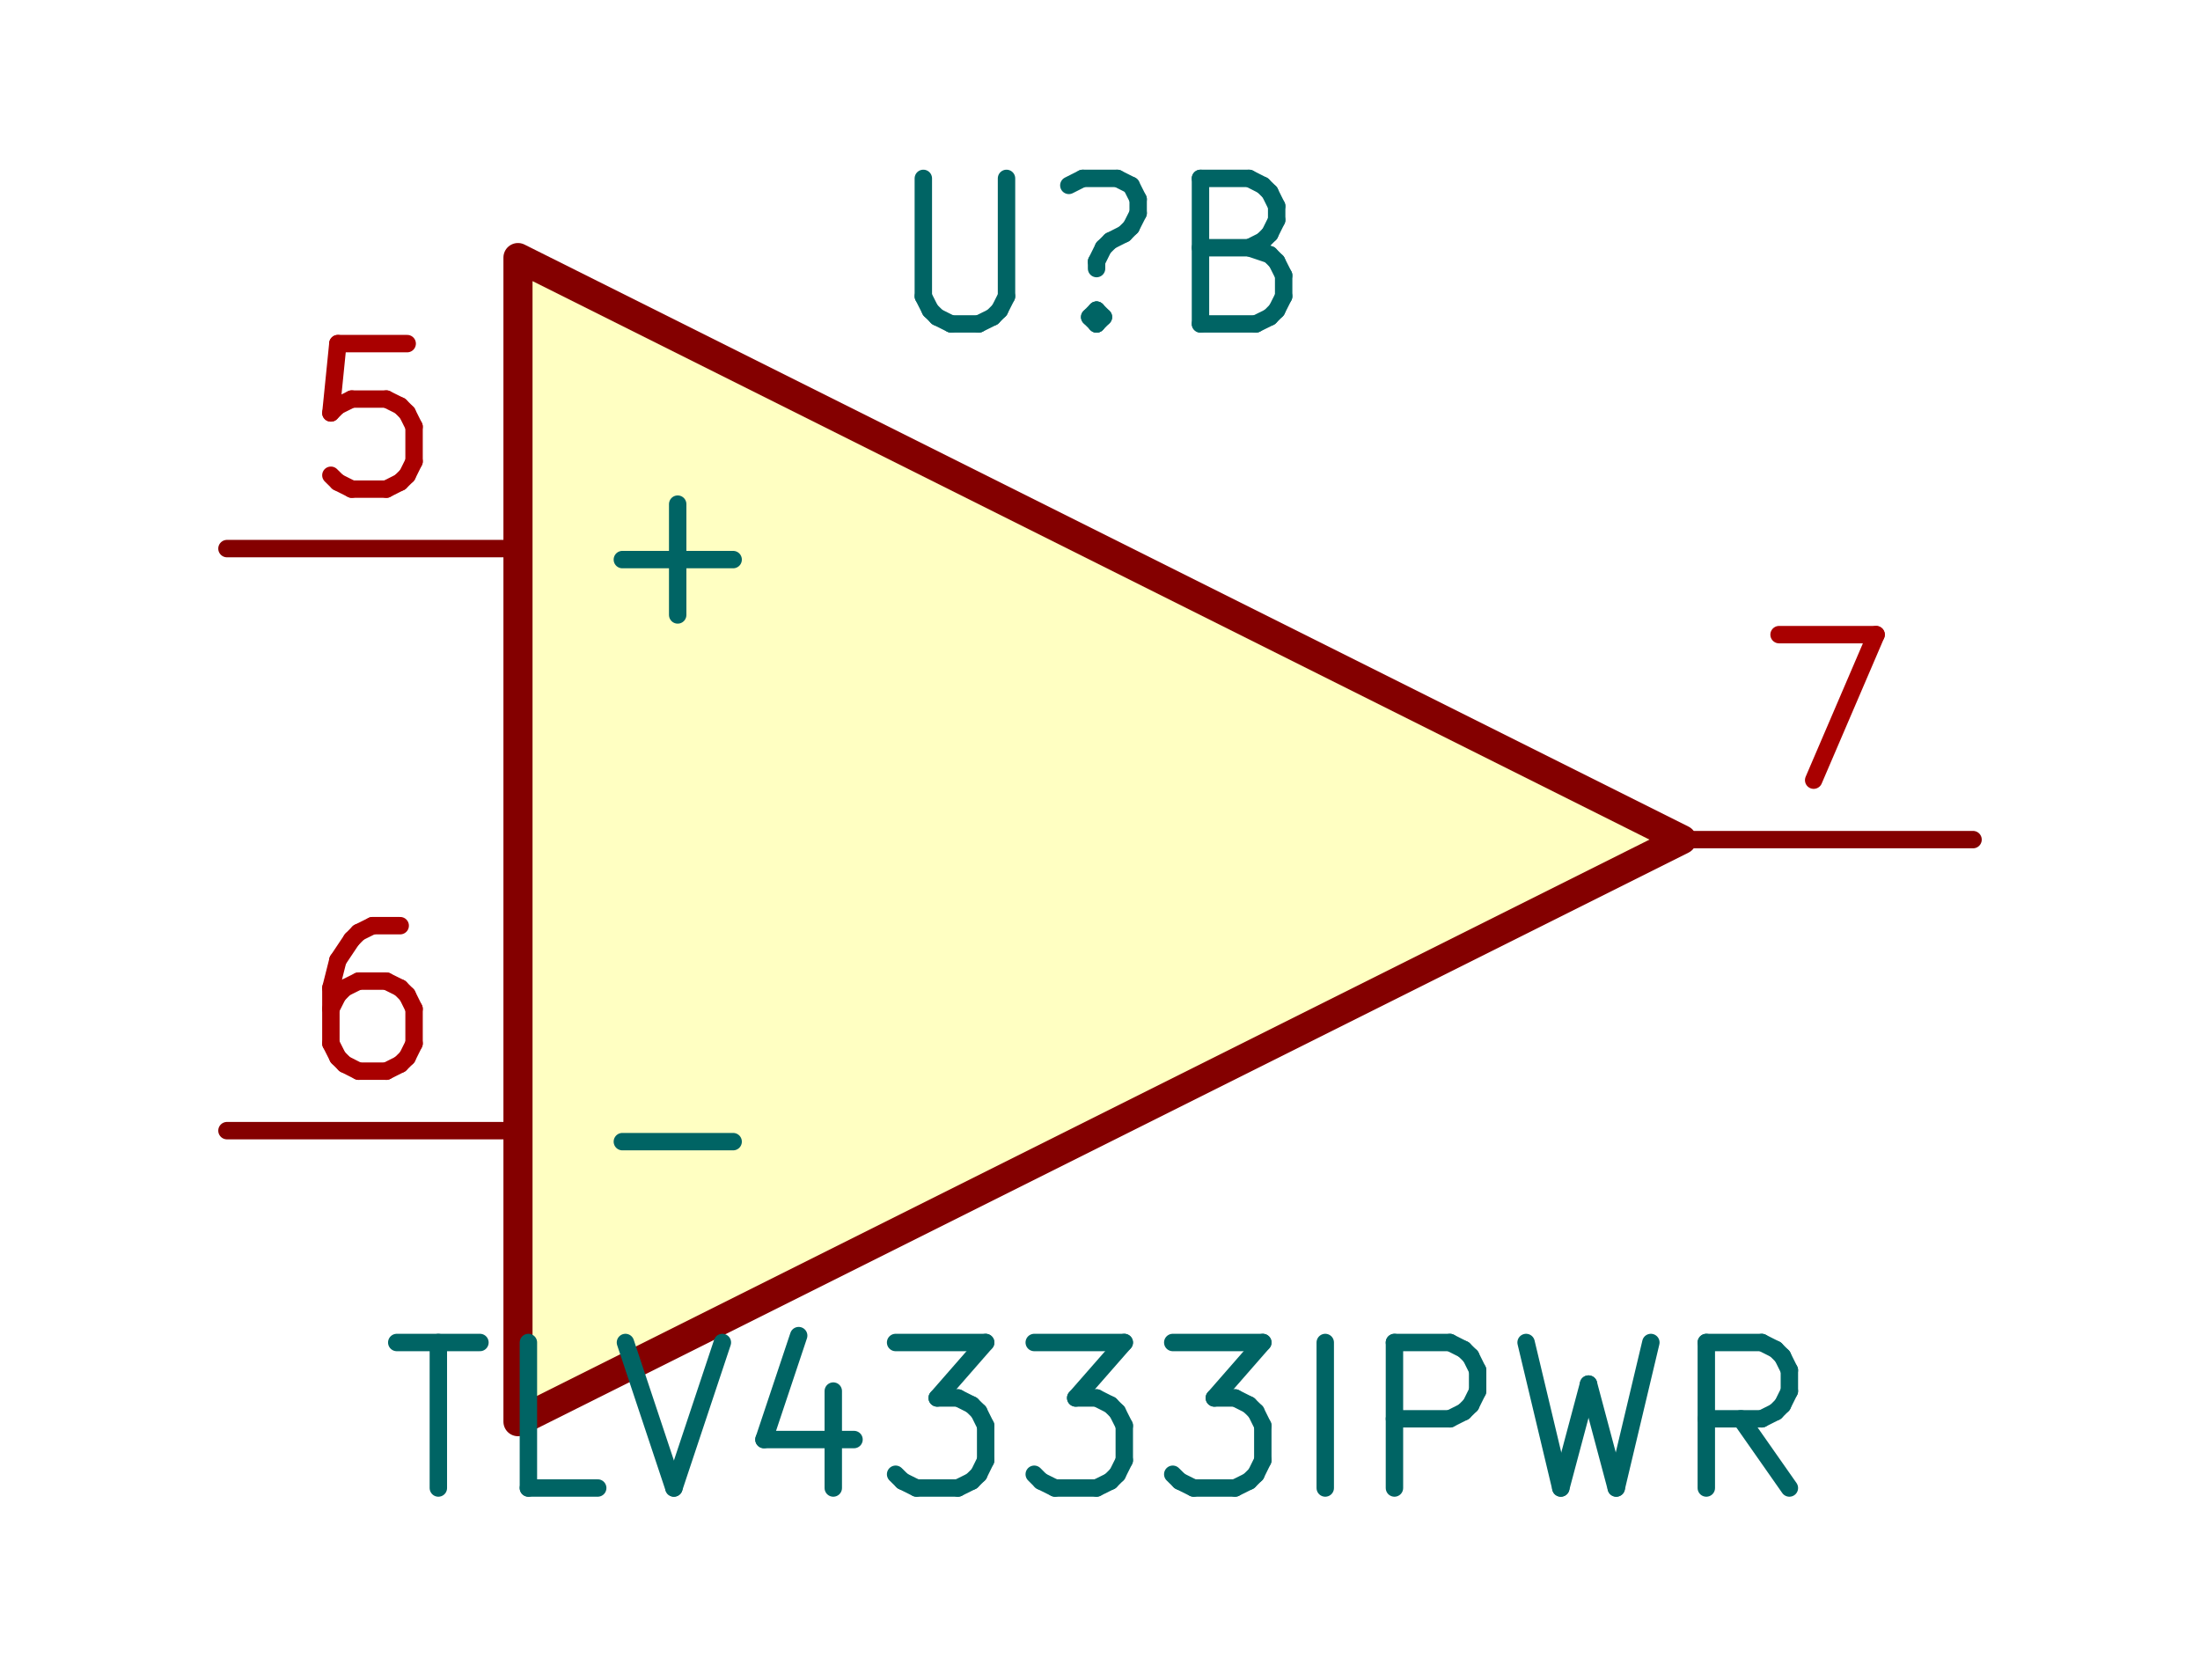
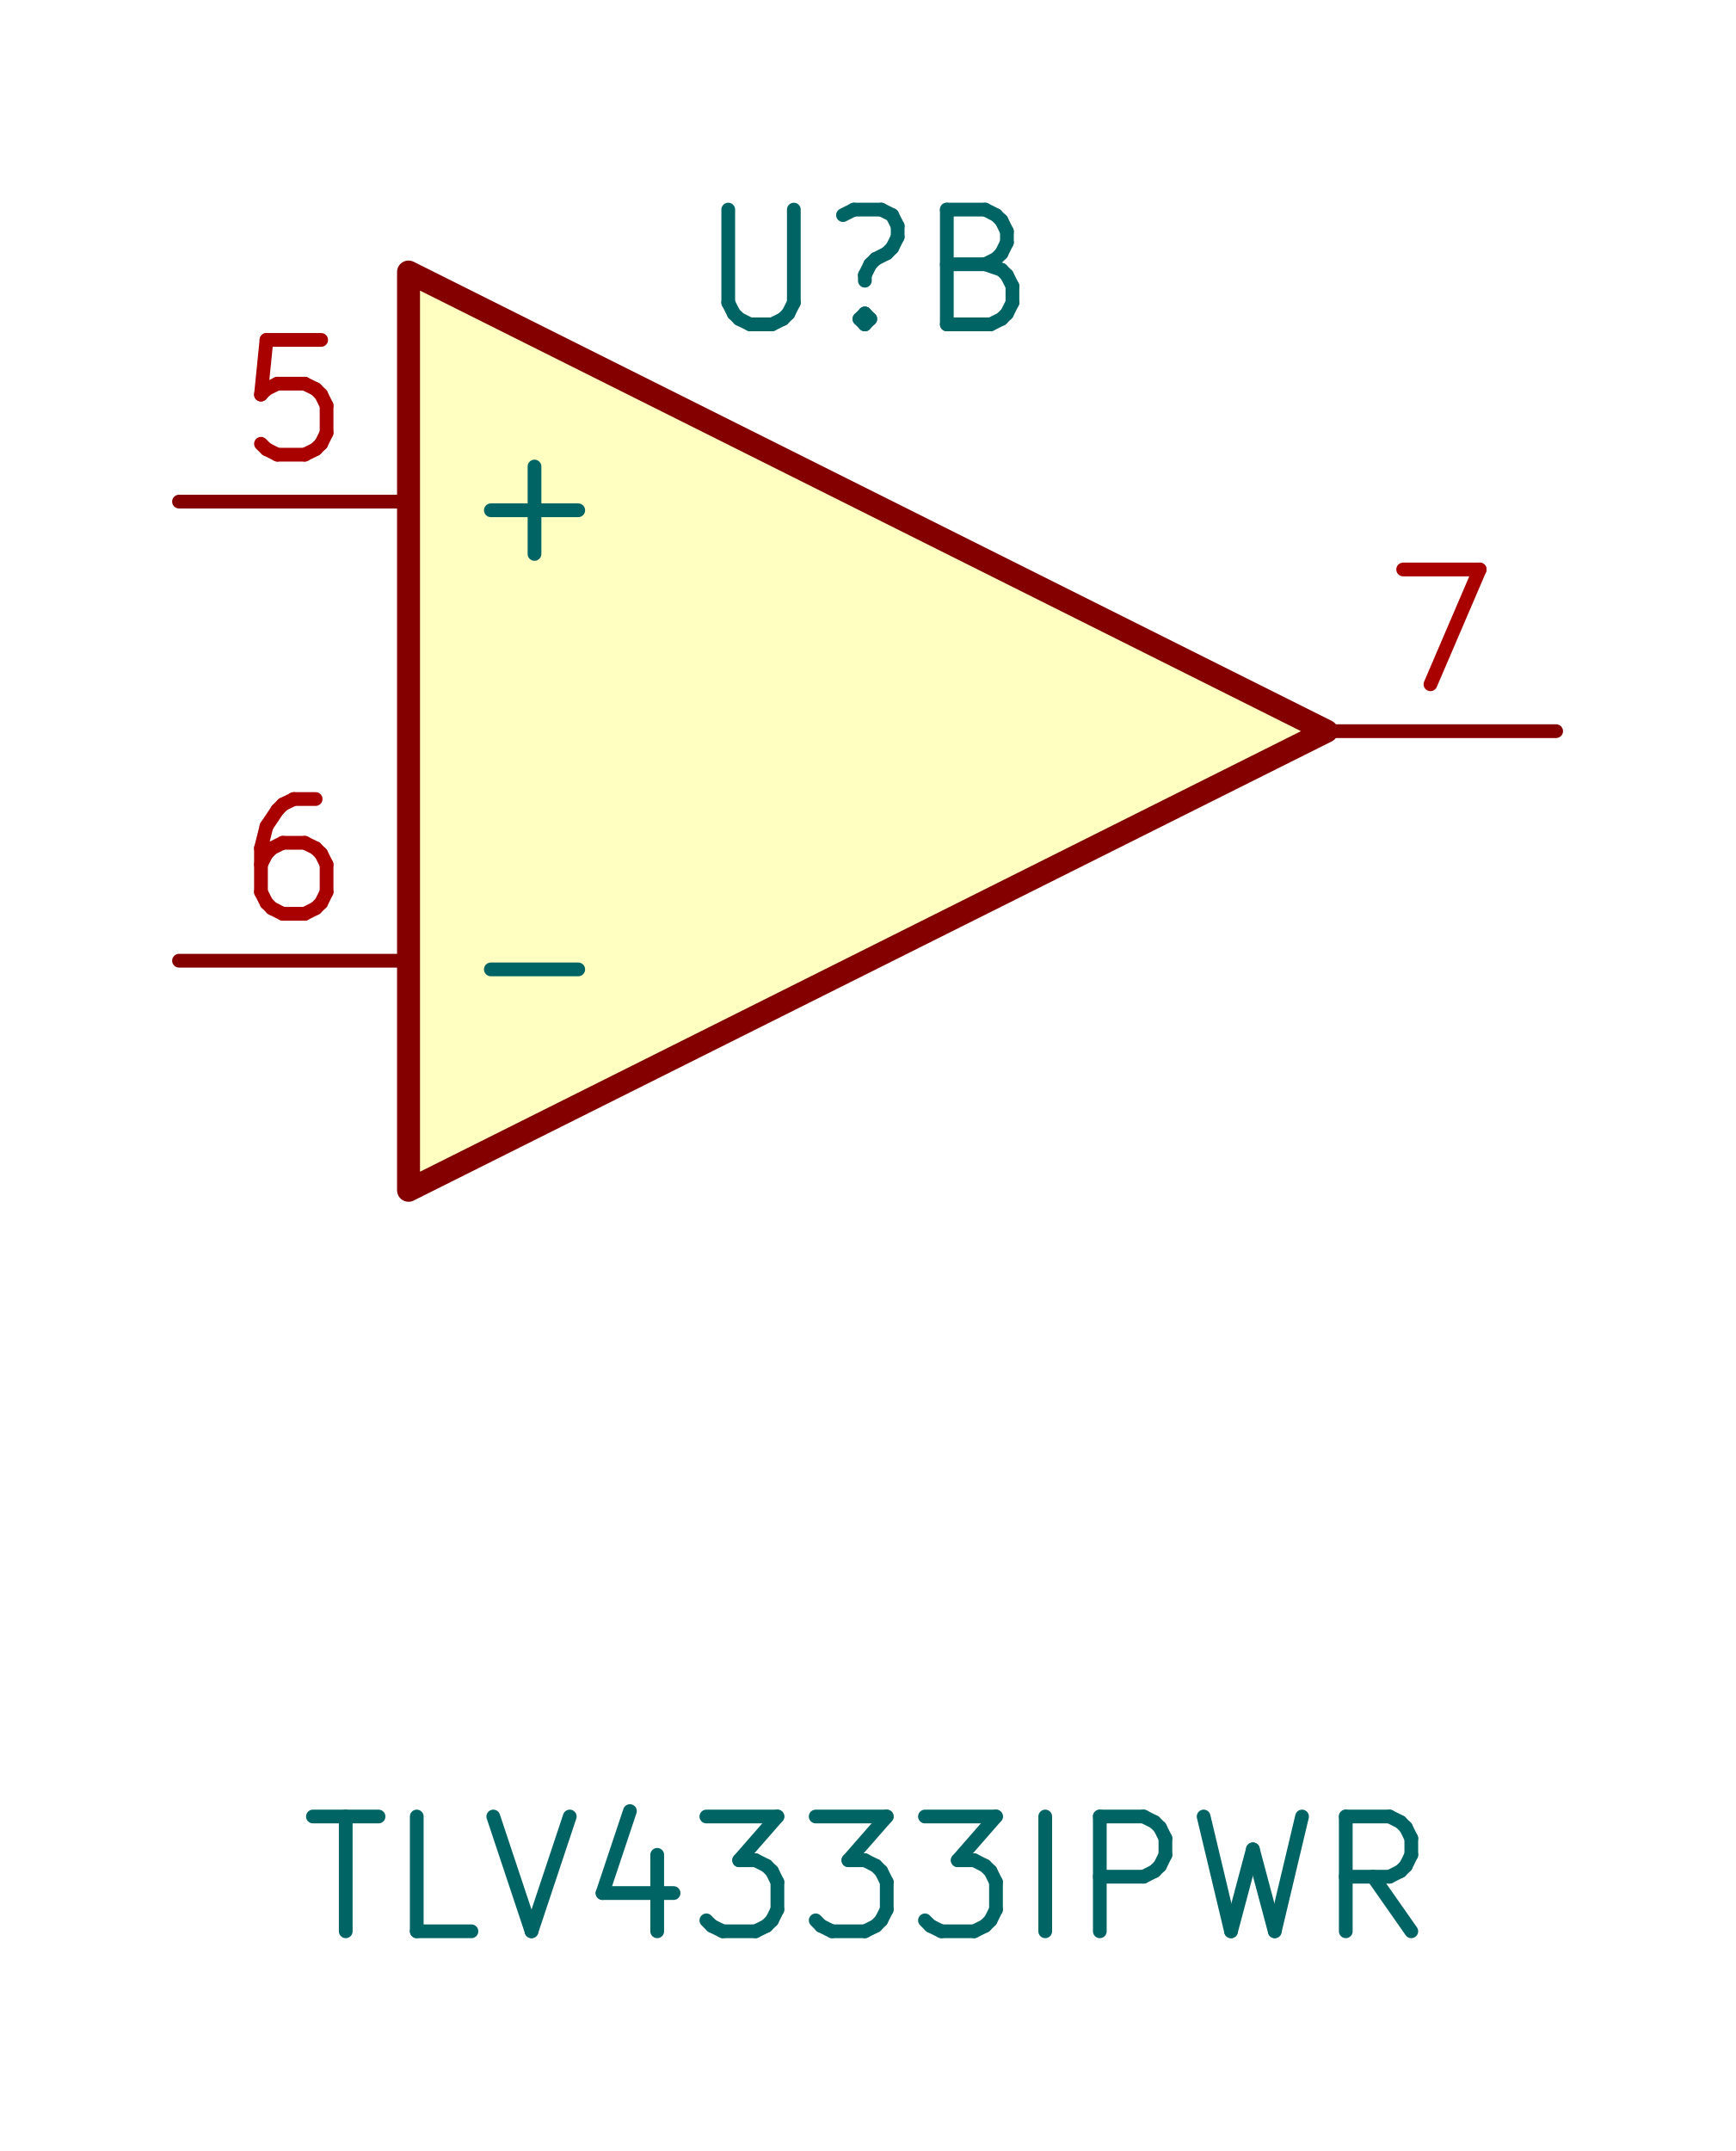
- <svg xmlns="http://www.w3.org/2000/svg" version="1.1" width="100%" height="100%" viewBox="0 0 19.202 14.656">
+ <svg xmlns="http://www.w3.org/2000/svg" version="1.1" width="100%" height="100%" viewBox="0 0 19.202 23.8">
  <g style="fill:#000000; fill-opacity:1;stroke:#000000; stroke-opacity:1; stroke-linecap:round; stroke-linejoin:round;" transform="translate(0 0) scale(1 1)">
-     <path style="fill:#FFFFC2; fill-opacity:1; stroke:none;fill-rule:evenodd;" d="M 4.521,2.248 14.681,7.328 4.521,12.408 Z" />
-     <path style="fill:none;  stroke:#840000; stroke-width:0.254; stroke-opacity:1;  stroke-linecap:round; stroke-linejoin:round;fill:none" d="M 4.521,2.248 14.681,7.328 4.521,12.408 Z" />
+     <path style="fill:#FFFFC2; fill-opacity:1; stroke:none;fill-rule:evenodd;" d="M 4.521,3.01 14.681,8.09 4.521,13.17 Z" />
+     <path style="fill:none;  stroke:#840000; stroke-width:0.254; stroke-opacity:1;  stroke-linecap:round; stroke-linejoin:round;fill:none" d="M 4.521,3.01 14.681,8.09 4.521,13.17 Z" />
  </g>
  <g style="fill:none;  stroke:#840000; stroke-width:0.152; stroke-opacity:1;  stroke-linecap:round; stroke-linejoin:round;">
-     <path d="M4.521 4.788 L1.981 4.788 " />
+     <path d="M4.521 5.55 L1.981 5.55 " />
  </g>
  <g style="fill:none;  stroke:#006464; stroke-width:0.152; stroke-opacity:1;  stroke-linecap:round; stroke-linejoin:round;">
-     <text x="5.029" y="5.423" textLength="1.776" font-size="1.693" lengthAdjust="spacingAndGlyphs" text-anchor="start" opacity="0" stroke-opacity="0">+</text>
-     <g class="stroked-text">
-       <path d="M5.432 4.884 L6.399 4.884 " />
-       <path d="M5.915 5.367 L5.915 4.4 " />
+     <text x="5.029" y="6.185" textLength="1.776" font-size="1.693" lengthAdjust="spacingAndGlyphs" text-anchor="start" opacity="0" stroke-opacity="0">+</text>
+     <g class="stroked-text">
+       <path d="M5.432 5.646 L6.399 5.646 " />
+       <path d="M5.915 6.129 L5.915 5.162 " />
    </g>
  </g>
  <g style="fill:none;  stroke:#A90000; stroke-width:0.152; stroke-opacity:1;  stroke-linecap:round; stroke-linejoin:round;">
-     <text x="3.251" y="4.432" textLength="1.413" font-size="1.693" lengthAdjust="spacingAndGlyphs" text-anchor="middle" opacity="0" stroke-opacity="0">5</text>
-     <g class="stroked-text">
-       <path d="M3.554 2.999 L2.949 2.999 " />
-       <path d="M2.949 2.999 L2.888 3.604 " />
-       <path d="M2.888 3.604 L2.949 3.543 " />
-       <path d="M2.949 3.543 L3.07 3.483 " />
-       <path d="M3.07 3.483 L3.372 3.483 " />
-       <path d="M3.372 3.483 L3.493 3.543 " />
-       <path d="M3.493 3.543 L3.554 3.604 " />
-       <path d="M3.554 3.604 L3.614 3.724 " />
-       <path d="M3.614 3.724 L3.614 4.027 " />
-       <path d="M3.614 4.027 L3.554 4.148 " />
-       <path d="M3.554 4.148 L3.493 4.208 " />
-       <path d="M3.493 4.208 L3.372 4.269 " />
-       <path d="M3.372 4.269 L3.07 4.269 " />
-       <path d="M3.07 4.269 L2.949 4.208 " />
-       <path d="M2.949 4.208 L2.888 4.148 " />
+     <text x="3.251" y="5.194" textLength="1.413" font-size="1.693" lengthAdjust="spacingAndGlyphs" text-anchor="middle" opacity="0" stroke-opacity="0">5</text>
+     <g class="stroked-text">
+       <path d="M3.554 3.761 L2.949 3.761 " />
+       <path d="M2.949 3.761 L2.888 4.366 " />
+       <path d="M2.888 4.366 L2.949 4.305 " />
+       <path d="M2.949 4.305 L3.07 4.245 " />
+       <path d="M3.07 4.245 L3.372 4.245 " />
+       <path d="M3.372 4.245 L3.493 4.305 " />
+       <path d="M3.493 4.305 L3.554 4.366 " />
+       <path d="M3.554 4.366 L3.614 4.487 " />
+       <path d="M3.614 4.487 L3.614 4.789 " />
+       <path d="M3.614 4.789 L3.554 4.91 " />
+       <path d="M3.554 4.91 L3.493 4.97 " />
+       <path d="M3.493 4.97 L3.372 5.031 " />
+       <path d="M3.372 5.031 L3.07 5.031 " />
+       <path d="M3.07 5.031 L2.949 4.97 " />
+       <path d="M2.949 4.97 L2.888 4.91 " />
    </g>
  </g>
  <g style="fill:none;  stroke:#840000; stroke-width:0.152; stroke-opacity:1;  stroke-linecap:round; stroke-linejoin:round;">
-     <path d="M4.521 9.868 L1.981 9.868 " />
+     <path d="M4.521 10.63 L1.981 10.63 " />
  </g>
  <g style="fill:none;  stroke:#006464; stroke-width:0.152; stroke-opacity:1;  stroke-linecap:round; stroke-linejoin:round;">
-     <text x="5.029" y="10.503" textLength="1.776" font-size="1.693" lengthAdjust="spacingAndGlyphs" text-anchor="start" opacity="0" stroke-opacity="0">-</text>
-     <g class="stroked-text">
-       <path d="M5.432 9.964 L6.399 9.964 " />
+     <text x="5.029" y="11.265" textLength="1.776" font-size="1.693" lengthAdjust="spacingAndGlyphs" text-anchor="start" opacity="0" stroke-opacity="0">-</text>
+     <g class="stroked-text">
+       <path d="M5.432 10.726 L6.399 10.726 " />
    </g>
  </g>
  <g style="fill:none;  stroke:#A90000; stroke-width:0.152; stroke-opacity:1;  stroke-linecap:round; stroke-linejoin:round;">
-     <text x="3.251" y="9.512" textLength="1.413" font-size="1.693" lengthAdjust="spacingAndGlyphs" text-anchor="middle" opacity="0" stroke-opacity="0">6</text>
-     <g class="stroked-text">
-       <path d="M3.493 8.079 L3.251 8.079 " />
-       <path d="M3.251 8.079 L3.13 8.139 " />
-       <path d="M3.13 8.139 L3.07 8.2 " />
-       <path d="M3.07 8.2 L2.949 8.381 " />
-       <path d="M2.949 8.381 L2.888 8.623 " />
-       <path d="M2.888 8.623 L2.888 9.107 " />
-       <path d="M2.888 9.107 L2.949 9.228 " />
-       <path d="M2.949 9.228 L3.009 9.288 " />
-       <path d="M3.009 9.288 L3.13 9.349 " />
-       <path d="M3.13 9.349 L3.372 9.349 " />
-       <path d="M3.372 9.349 L3.493 9.288 " />
-       <path d="M3.493 9.288 L3.554 9.228 " />
-       <path d="M3.554 9.228 L3.614 9.107 " />
-       <path d="M3.614 9.107 L3.614 8.805 " />
-       <path d="M3.614 8.805 L3.554 8.684 " />
-       <path d="M3.554 8.684 L3.493 8.623 " />
-       <path d="M3.493 8.623 L3.372 8.563 " />
-       <path d="M3.372 8.563 L3.13 8.563 " />
-       <path d="M3.13 8.563 L3.009 8.623 " />
-       <path d="M3.009 8.623 L2.949 8.684 " />
-       <path d="M2.949 8.684 L2.888 8.805 " />
+     <text x="3.251" y="10.274" textLength="1.413" font-size="1.693" lengthAdjust="spacingAndGlyphs" text-anchor="middle" opacity="0" stroke-opacity="0">6</text>
+     <g class="stroked-text">
+       <path d="M3.493 8.841 L3.251 8.841 " />
+       <path d="M3.251 8.841 L3.13 8.901 " />
+       <path d="M3.13 8.901 L3.07 8.962 " />
+       <path d="M3.07 8.962 L2.949 9.143 " />
+       <path d="M2.949 9.143 L2.888 9.385 " />
+       <path d="M2.888 9.385 L2.888 9.869 " />
+       <path d="M2.888 9.869 L2.949 9.99 " />
+       <path d="M2.949 9.99 L3.009 10.05 " />
+       <path d="M3.009 10.05 L3.13 10.111 " />
+       <path d="M3.13 10.111 L3.372 10.111 " />
+       <path d="M3.372 10.111 L3.493 10.05 " />
+       <path d="M3.493 10.05 L3.554 9.99 " />
+       <path d="M3.554 9.99 L3.614 9.869 " />
+       <path d="M3.614 9.869 L3.614 9.566 " />
+       <path d="M3.614 9.566 L3.554 9.446 " />
+       <path d="M3.554 9.446 L3.493 9.385 " />
+       <path d="M3.493 9.385 L3.372 9.325 " />
+       <path d="M3.372 9.325 L3.13 9.325 " />
+       <path d="M3.13 9.325 L3.009 9.385 " />
+       <path d="M3.009 9.385 L2.949 9.446 " />
+       <path d="M2.949 9.446 L2.888 9.566 " />
    </g>
  </g>
  <g style="fill:none;  stroke:#840000; stroke-width:0.152; stroke-opacity:1;  stroke-linecap:round; stroke-linejoin:round;">
-     <path d="M14.681 7.328 L17.221 7.328 " />
+     <path d="M14.681 8.09 L17.221 8.09 " />
  </g>
  <g style="fill:none;  stroke:#A90000; stroke-width:0.152; stroke-opacity:1;  stroke-linecap:round; stroke-linejoin:round;">
-     <text x="15.951" y="6.972" textLength="1.413" font-size="1.693" lengthAdjust="spacingAndGlyphs" text-anchor="middle" opacity="0" stroke-opacity="0">7</text>
-     <g class="stroked-text">
-       <path d="M15.528 5.539 L16.375 5.539 " />
-       <path d="M16.375 5.539 L15.83 6.809 " />
+     <text x="15.951" y="7.734" textLength="1.413" font-size="1.693" lengthAdjust="spacingAndGlyphs" text-anchor="middle" opacity="0" stroke-opacity="0">7</text>
+     <g class="stroked-text">
+       <path d="M15.528 6.301 L16.375 6.301 " />
+       <path d="M16.375 6.301 L15.83 7.571 " />
    </g>
  </g>
  <g style="fill:none;  stroke:#006464; stroke-width:0.152; stroke-opacity:1;  stroke-linecap:round; stroke-linejoin:round;">
-     <text x="9.601" y="2.883" textLength="3.892" font-size="1.693" lengthAdjust="spacingAndGlyphs" text-anchor="middle" opacity="0" stroke-opacity="0">U?B</text>
-     <g class="stroked-text">
-       <path d="M8.059 1.557 L8.059 2.586 " />
-       <path d="M8.059 2.586 L8.12 2.707 " />
-       <path d="M8.12 2.707 L8.18 2.767 " />
-       <path d="M8.18 2.767 L8.301 2.827 " />
-       <path d="M8.301 2.827 L8.543 2.827 " />
-       <path d="M8.543 2.827 L8.664 2.767 " />
-       <path d="M8.664 2.767 L8.724 2.707 " />
-       <path d="M8.724 2.707 L8.785 2.586 " />
-       <path d="M8.785 2.586 L8.785 1.557 " />
-       <path d="M9.571 2.707 L9.631 2.767 " />
-       <path d="M9.631 2.767 L9.571 2.827 " />
-       <path d="M9.571 2.827 L9.511 2.767 " />
-       <path d="M9.511 2.767 L9.571 2.707 " />
-       <path d="M9.571 2.707 L9.571 2.827 " />
-       <path d="M9.329 1.618 L9.45 1.557 " />
-       <path d="M9.45 1.557 L9.752 1.557 " />
-       <path d="M9.752 1.557 L9.873 1.618 " />
-       <path d="M9.873 1.618 L9.934 1.739 " />
-       <path d="M9.934 1.739 L9.934 1.86 " />
-       <path d="M9.934 1.86 L9.873 1.981 " />
-       <path d="M9.873 1.981 L9.813 2.041 " />
-       <path d="M9.813 2.041 L9.692 2.102 " />
-       <path d="M9.692 2.102 L9.631 2.162 " />
-       <path d="M9.631 2.162 L9.571 2.283 " />
-       <path d="M9.571 2.283 L9.571 2.344 " />
-       <path d="M10.902 2.162 L11.083 2.223 " />
-       <path d="M11.083 2.223 L11.143 2.283 " />
-       <path d="M11.143 2.283 L11.204 2.404 " />
-       <path d="M11.204 2.404 L11.204 2.586 " />
-       <path d="M11.204 2.586 L11.143 2.707 " />
-       <path d="M11.143 2.707 L11.083 2.767 " />
-       <path d="M11.083 2.767 L10.962 2.827 " />
-       <path d="M10.962 2.827 L10.478 2.827 " />
-       <path d="M10.478 2.827 L10.478 1.557 " />
-       <path d="M10.478 1.557 L10.902 1.557 " />
-       <path d="M10.902 1.557 L11.022 1.618 " />
-       <path d="M11.022 1.618 L11.083 1.678 " />
-       <path d="M11.083 1.678 L11.143 1.799 " />
-       <path d="M11.143 1.799 L11.143 1.92 " />
-       <path d="M11.143 1.92 L11.083 2.041 " />
-       <path d="M11.083 2.041 L11.022 2.102 " />
-       <path d="M11.022 2.102 L10.902 2.162 " />
-       <path d="M10.902 2.162 L10.478 2.162 " />
-     </g>
-     <text x="9.601" y="13.043" textLength="12.722" font-size="1.693" lengthAdjust="spacingAndGlyphs" text-anchor="middle" opacity="0" stroke-opacity="0">TLV4333IPWR</text>
-     <g class="stroked-text">
-       <path d="M3.463 11.717 L4.189 11.717 " />
-       <path d="M3.826 12.987 L3.826 11.717 " />
-       <path d="M5.217 12.987 L4.612 12.987 " />
-       <path d="M4.612 12.987 L4.612 11.717 " />
-       <path d="M5.459 11.717 L5.882 12.987 " />
-       <path d="M5.882 12.987 L6.305 11.717 " />
-       <path d="M7.273 12.141 L7.273 12.987 " />
-       <path d="M6.971 11.657 L6.668 12.564 " />
-       <path d="M6.668 12.564 L7.454 12.564 " />
-       <path d="M7.817 11.717 L8.603 11.717 " />
-       <path d="M8.603 11.717 L8.18 12.201 " />
-       <path d="M8.18 12.201 L8.361 12.201 " />
-       <path d="M8.361 12.201 L8.482 12.262 " />
-       <path d="M8.482 12.262 L8.543 12.322 " />
-       <path d="M8.543 12.322 L8.603 12.443 " />
-       <path d="M8.603 12.443 L8.603 12.745 " />
-       <path d="M8.603 12.745 L8.543 12.867 " />
-       <path d="M8.543 12.867 L8.482 12.927 " />
-       <path d="M8.482 12.927 L8.361 12.987 " />
-       <path d="M8.361 12.987 L7.999 12.987 " />
-       <path d="M7.999 12.987 L7.878 12.927 " />
-       <path d="M7.878 12.927 L7.817 12.867 " />
-       <path d="M9.027 11.717 L9.813 11.717 " />
-       <path d="M9.813 11.717 L9.389 12.201 " />
-       <path d="M9.389 12.201 L9.571 12.201 " />
-       <path d="M9.571 12.201 L9.692 12.262 " />
-       <path d="M9.692 12.262 L9.752 12.322 " />
-       <path d="M9.752 12.322 L9.813 12.443 " />
-       <path d="M9.813 12.443 L9.813 12.745 " />
-       <path d="M9.813 12.745 L9.752 12.867 " />
-       <path d="M9.752 12.867 L9.692 12.927 " />
-       <path d="M9.692 12.927 L9.571 12.987 " />
-       <path d="M9.571 12.987 L9.208 12.987 " />
-       <path d="M9.208 12.987 L9.087 12.927 " />
-       <path d="M9.087 12.927 L9.027 12.867 " />
-       <path d="M10.236 11.717 L11.022 11.717 " />
-       <path d="M11.022 11.717 L10.599 12.201 " />
-       <path d="M10.599 12.201 L10.78 12.201 " />
-       <path d="M10.78 12.201 L10.901 12.262 " />
-       <path d="M10.901 12.262 L10.962 12.322 " />
-       <path d="M10.962 12.322 L11.022 12.443 " />
-       <path d="M11.022 12.443 L11.022 12.745 " />
-       <path d="M11.022 12.745 L10.962 12.867 " />
-       <path d="M10.962 12.867 L10.901 12.927 " />
-       <path d="M10.901 12.927 L10.78 12.987 " />
-       <path d="M10.78 12.987 L10.418 12.987 " />
-       <path d="M10.418 12.987 L10.297 12.927 " />
-       <path d="M10.297 12.927 L10.236 12.867 " />
-       <path d="M11.567 12.987 L11.567 11.717 " />
-       <path d="M12.171 12.987 L12.171 11.717 " />
-       <path d="M12.171 11.717 L12.655 11.717 " />
-       <path d="M12.655 11.717 L12.776 11.778 " />
-       <path d="M12.776 11.778 L12.837 11.838 " />
-       <path d="M12.837 11.838 L12.897 11.959 " />
-       <path d="M12.897 11.959 L12.897 12.141 " />
-       <path d="M12.897 12.141 L12.837 12.262 " />
-       <path d="M12.837 12.262 L12.776 12.322 " />
-       <path d="M12.776 12.322 L12.655 12.383 " />
-       <path d="M12.655 12.383 L12.171 12.383 " />
-       <path d="M13.32 11.717 L13.623 12.987 " />
-       <path d="M13.623 12.987 L13.865 12.08 " />
-       <path d="M13.865 12.08 L14.107 12.987 " />
-       <path d="M14.107 12.987 L14.409 11.717 " />
-       <path d="M15.618 12.987 L15.195 12.383 " />
-       <path d="M14.893 12.987 L14.893 11.717 " />
-       <path d="M14.893 11.717 L15.377 11.717 " />
-       <path d="M15.377 11.717 L15.498 11.778 " />
-       <path d="M15.498 11.778 L15.558 11.838 " />
-       <path d="M15.558 11.838 L15.618 11.959 " />
-       <path d="M15.618 11.959 L15.618 12.141 " />
-       <path d="M15.618 12.141 L15.558 12.262 " />
-       <path d="M15.558 12.262 L15.498 12.322 " />
-       <path d="M15.498 12.322 L15.377 12.383 " />
-       <path d="M15.377 12.383 L14.893 12.383 " />
+     <text x="9.601" y="3.645" textLength="3.892" font-size="1.693" lengthAdjust="spacingAndGlyphs" text-anchor="middle" opacity="0" stroke-opacity="0">U?B</text>
+     <g class="stroked-text">
+       <path d="M8.059 2.319 L8.059 3.348 " />
+       <path d="M8.059 3.348 L8.12 3.469 " />
+       <path d="M8.12 3.469 L8.18 3.529 " />
+       <path d="M8.18 3.529 L8.301 3.589 " />
+       <path d="M8.301 3.589 L8.543 3.589 " />
+       <path d="M8.543 3.589 L8.664 3.529 " />
+       <path d="M8.664 3.529 L8.724 3.469 " />
+       <path d="M8.724 3.469 L8.785 3.348 " />
+       <path d="M8.785 3.348 L8.785 2.319 " />
+       <path d="M9.571 3.469 L9.631 3.529 " />
+       <path d="M9.631 3.529 L9.571 3.589 " />
+       <path d="M9.571 3.589 L9.511 3.529 " />
+       <path d="M9.511 3.529 L9.571 3.469 " />
+       <path d="M9.571 3.469 L9.571 3.589 " />
+       <path d="M9.329 2.38 L9.45 2.319 " />
+       <path d="M9.45 2.319 L9.752 2.319 " />
+       <path d="M9.752 2.319 L9.873 2.38 " />
+       <path d="M9.873 2.38 L9.934 2.501 " />
+       <path d="M9.934 2.501 L9.934 2.622 " />
+       <path d="M9.934 2.622 L9.873 2.743 " />
+       <path d="M9.873 2.743 L9.813 2.803 " />
+       <path d="M9.813 2.803 L9.692 2.864 " />
+       <path d="M9.692 2.864 L9.631 2.924 " />
+       <path d="M9.631 2.924 L9.571 3.045 " />
+       <path d="M9.571 3.045 L9.571 3.106 " />
+       <path d="M10.902 2.924 L11.083 2.985 " />
+       <path d="M11.083 2.985 L11.143 3.045 " />
+       <path d="M11.143 3.045 L11.204 3.166 " />
+       <path d="M11.204 3.166 L11.204 3.348 " />
+       <path d="M11.204 3.348 L11.143 3.469 " />
+       <path d="M11.143 3.469 L11.083 3.529 " />
+       <path d="M11.083 3.529 L10.962 3.589 " />
+       <path d="M10.962 3.589 L10.478 3.589 " />
+       <path d="M10.478 3.589 L10.478 2.319 " />
+       <path d="M10.478 2.319 L10.902 2.319 " />
+       <path d="M10.902 2.319 L11.022 2.38 " />
+       <path d="M11.022 2.38 L11.083 2.44 " />
+       <path d="M11.083 2.44 L11.143 2.561 " />
+       <path d="M11.143 2.561 L11.143 2.682 " />
+       <path d="M11.143 2.682 L11.083 2.803 " />
+       <path d="M11.083 2.803 L11.022 2.864 " />
+       <path d="M11.022 2.864 L10.902 2.924 " />
+       <path d="M10.902 2.924 L10.478 2.924 " />
+     </g>
+     <text x="9.601" y="21.425" textLength="12.722" font-size="1.693" lengthAdjust="spacingAndGlyphs" text-anchor="middle" opacity="0" stroke-opacity="0">TLV4333IPWR</text>
+     <g class="stroked-text">
+       <path d="M3.463 20.099 L4.189 20.099 " />
+       <path d="M3.826 21.369 L3.826 20.099 " />
+       <path d="M5.217 21.369 L4.612 21.369 " />
+       <path d="M4.612 21.369 L4.612 20.099 " />
+       <path d="M5.459 20.099 L5.882 21.369 " />
+       <path d="M5.882 21.369 L6.305 20.099 " />
+       <path d="M7.273 20.523 L7.273 21.369 " />
+       <path d="M6.971 20.039 L6.668 20.946 " />
+       <path d="M6.668 20.946 L7.454 20.946 " />
+       <path d="M7.817 20.099 L8.603 20.099 " />
+       <path d="M8.603 20.099 L8.18 20.583 " />
+       <path d="M8.18 20.583 L8.361 20.583 " />
+       <path d="M8.361 20.583 L8.482 20.644 " />
+       <path d="M8.482 20.644 L8.543 20.704 " />
+       <path d="M8.543 20.704 L8.603 20.825 " />
+       <path d="M8.603 20.825 L8.603 21.128 " />
+       <path d="M8.603 21.128 L8.543 21.248 " />
+       <path d="M8.543 21.248 L8.482 21.309 " />
+       <path d="M8.482 21.309 L8.361 21.369 " />
+       <path d="M8.361 21.369 L7.999 21.369 " />
+       <path d="M7.999 21.369 L7.878 21.309 " />
+       <path d="M7.878 21.309 L7.817 21.248 " />
+       <path d="M9.027 20.099 L9.813 20.099 " />
+       <path d="M9.813 20.099 L9.389 20.583 " />
+       <path d="M9.389 20.583 L9.571 20.583 " />
+       <path d="M9.571 20.583 L9.692 20.644 " />
+       <path d="M9.692 20.644 L9.752 20.704 " />
+       <path d="M9.752 20.704 L9.813 20.825 " />
+       <path d="M9.813 20.825 L9.813 21.128 " />
+       <path d="M9.813 21.128 L9.752 21.248 " />
+       <path d="M9.752 21.248 L9.692 21.309 " />
+       <path d="M9.692 21.309 L9.571 21.369 " />
+       <path d="M9.571 21.369 L9.208 21.369 " />
+       <path d="M9.208 21.369 L9.087 21.309 " />
+       <path d="M9.087 21.309 L9.027 21.248 " />
+       <path d="M10.236 20.099 L11.022 20.099 " />
+       <path d="M11.022 20.099 L10.599 20.583 " />
+       <path d="M10.599 20.583 L10.78 20.583 " />
+       <path d="M10.78 20.583 L10.901 20.644 " />
+       <path d="M10.901 20.644 L10.962 20.704 " />
+       <path d="M10.962 20.704 L11.022 20.825 " />
+       <path d="M11.022 20.825 L11.022 21.128 " />
+       <path d="M11.022 21.128 L10.962 21.248 " />
+       <path d="M10.962 21.248 L10.901 21.309 " />
+       <path d="M10.901 21.309 L10.78 21.369 " />
+       <path d="M10.78 21.369 L10.418 21.369 " />
+       <path d="M10.418 21.369 L10.297 21.309 " />
+       <path d="M10.297 21.309 L10.236 21.248 " />
+       <path d="M11.567 21.369 L11.567 20.099 " />
+       <path d="M12.171 21.369 L12.171 20.099 " />
+       <path d="M12.171 20.099 L12.655 20.099 " />
+       <path d="M12.655 20.099 L12.776 20.16 " />
+       <path d="M12.776 20.16 L12.837 20.22 " />
+       <path d="M12.837 20.22 L12.897 20.341 " />
+       <path d="M12.897 20.341 L12.897 20.523 " />
+       <path d="M12.897 20.523 L12.837 20.644 " />
+       <path d="M12.837 20.644 L12.776 20.704 " />
+       <path d="M12.776 20.704 L12.655 20.765 " />
+       <path d="M12.655 20.765 L12.171 20.765 " />
+       <path d="M13.32 20.099 L13.623 21.369 " />
+       <path d="M13.623 21.369 L13.865 20.462 " />
+       <path d="M13.865 20.462 L14.107 21.369 " />
+       <path d="M14.107 21.369 L14.409 20.099 " />
+       <path d="M15.618 21.369 L15.195 20.765 " />
+       <path d="M14.893 21.369 L14.893 20.099 " />
+       <path d="M14.893 20.099 L15.377 20.099 " />
+       <path d="M15.377 20.099 L15.498 20.16 " />
+       <path d="M15.498 20.16 L15.558 20.22 " />
+       <path d="M15.558 20.22 L15.618 20.341 " />
+       <path d="M15.618 20.341 L15.618 20.523 " />
+       <path d="M15.618 20.523 L15.558 20.644 " />
+       <path d="M15.558 20.644 L15.498 20.704 " />
+       <path d="M15.498 20.704 L15.377 20.765 " />
+       <path d="M15.377 20.765 L14.893 20.765 " />
    </g>
  </g>
</svg>
